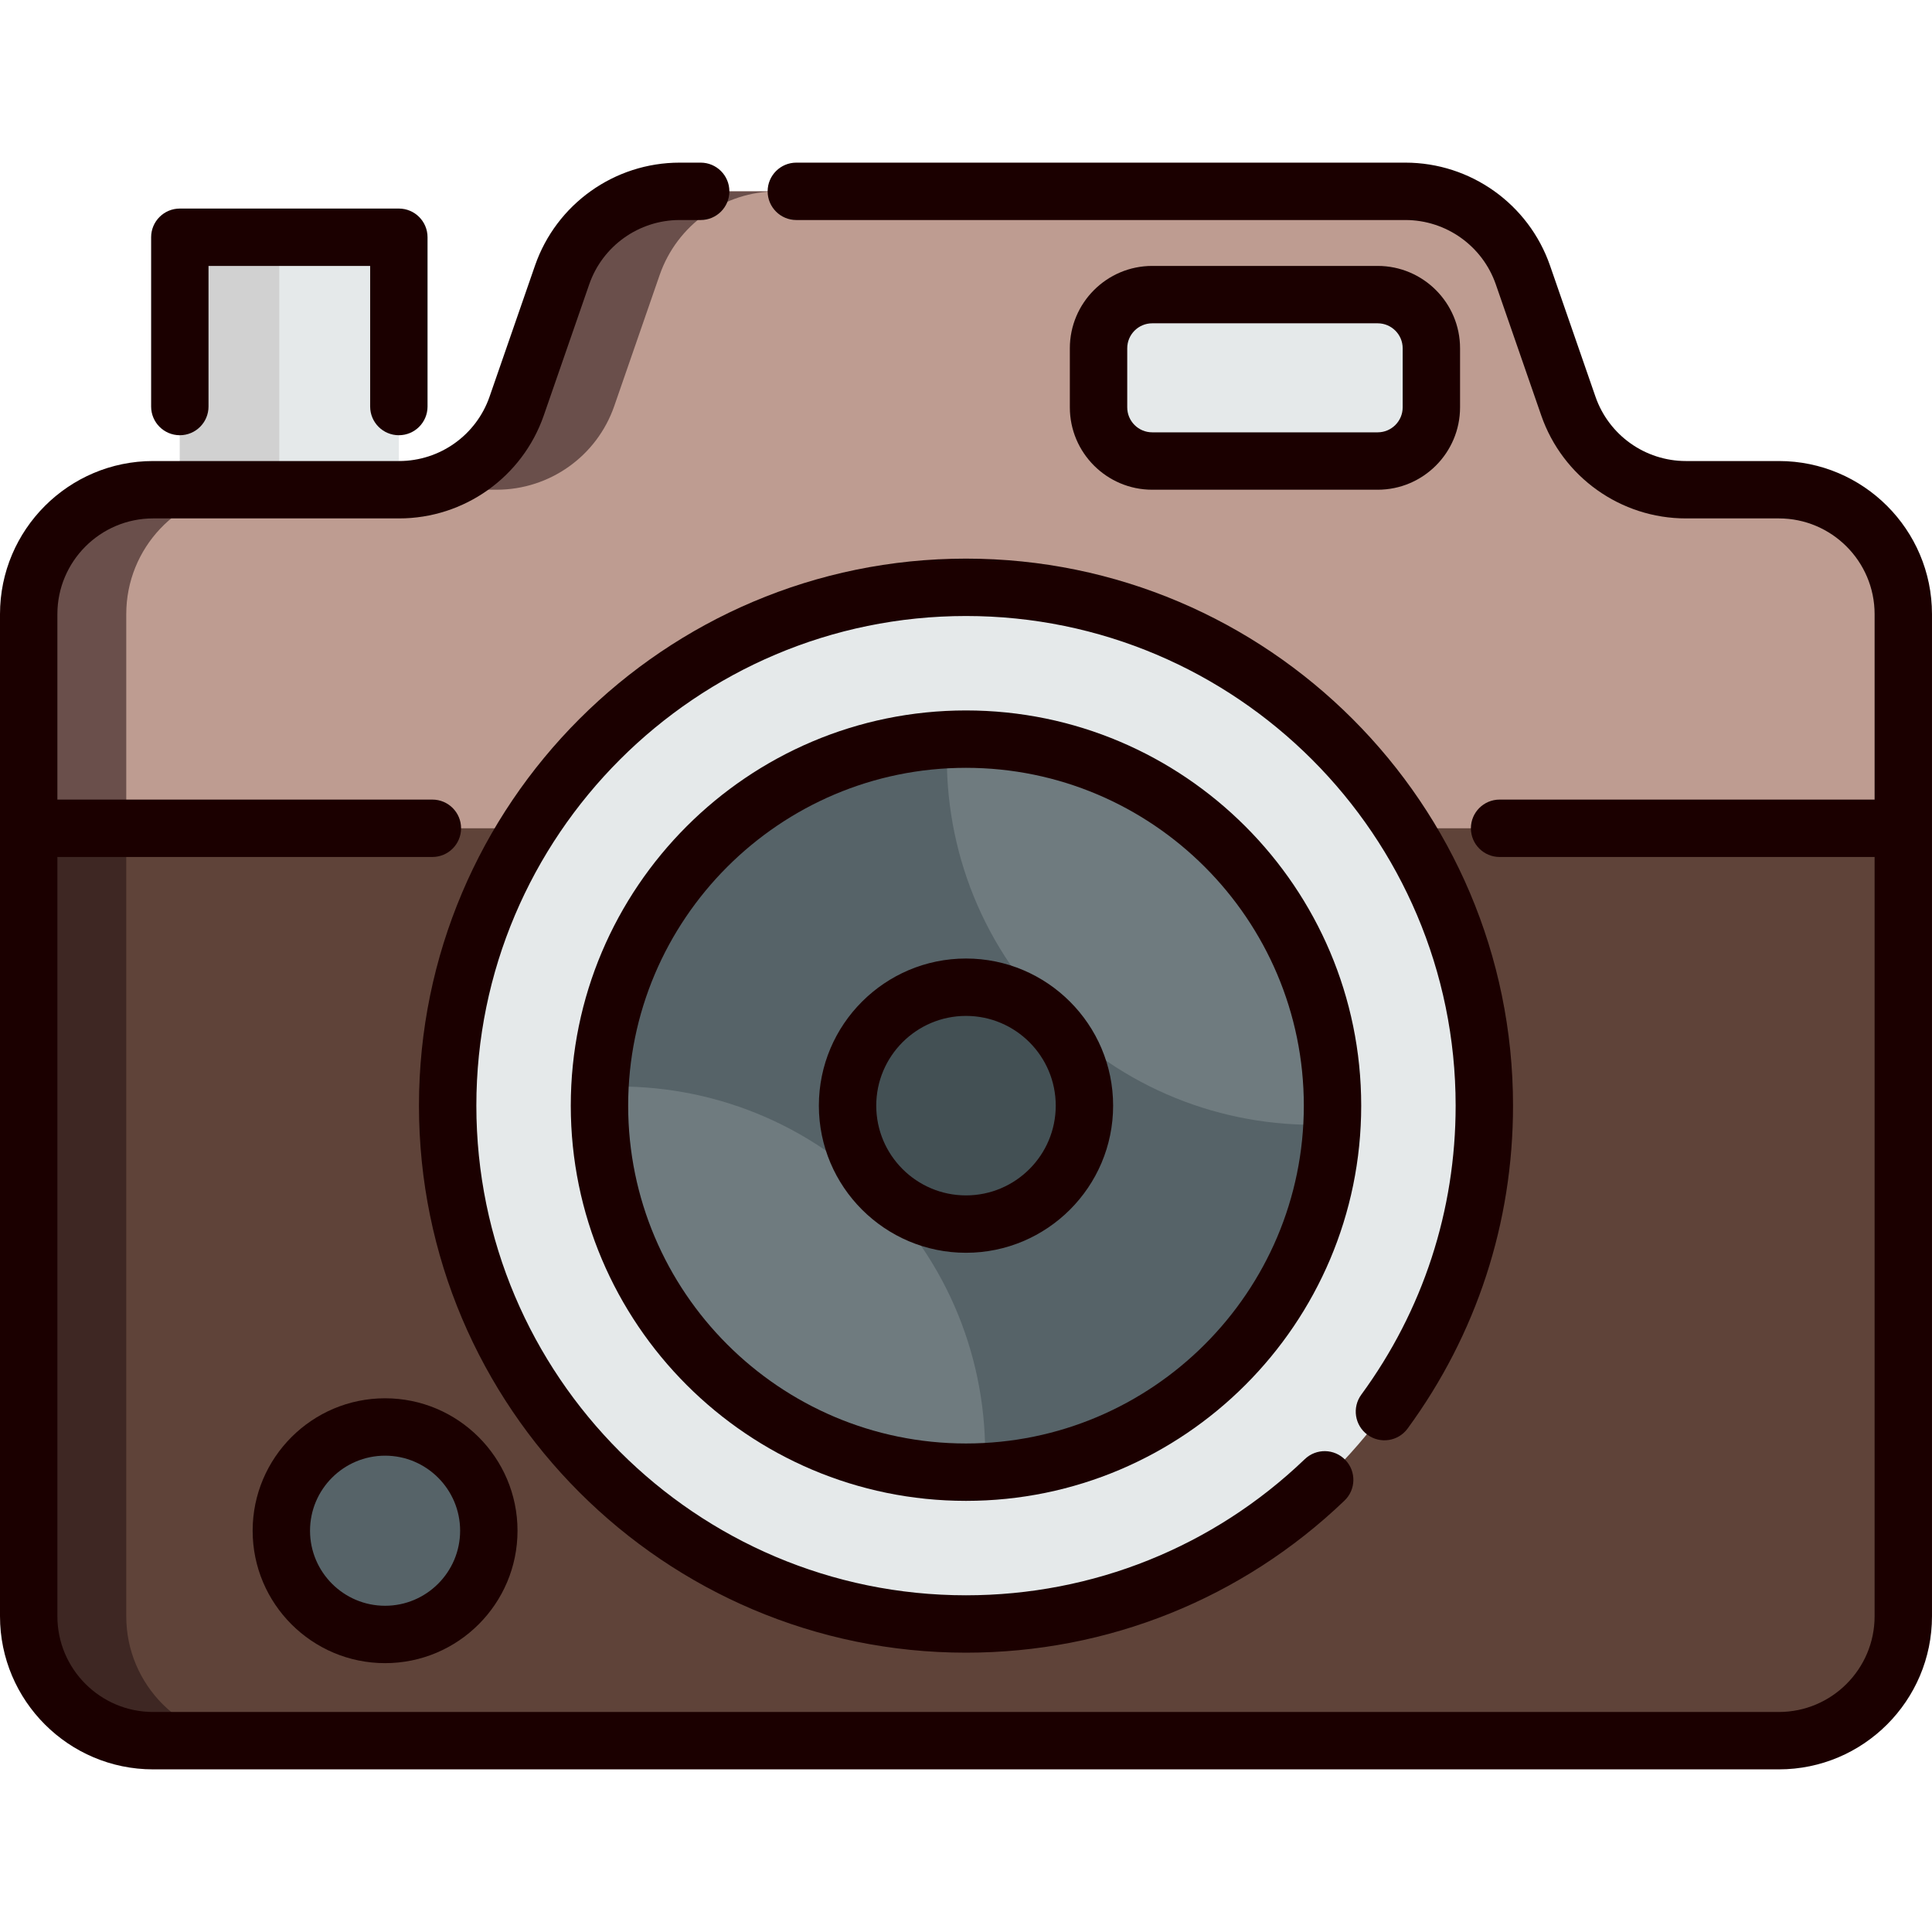
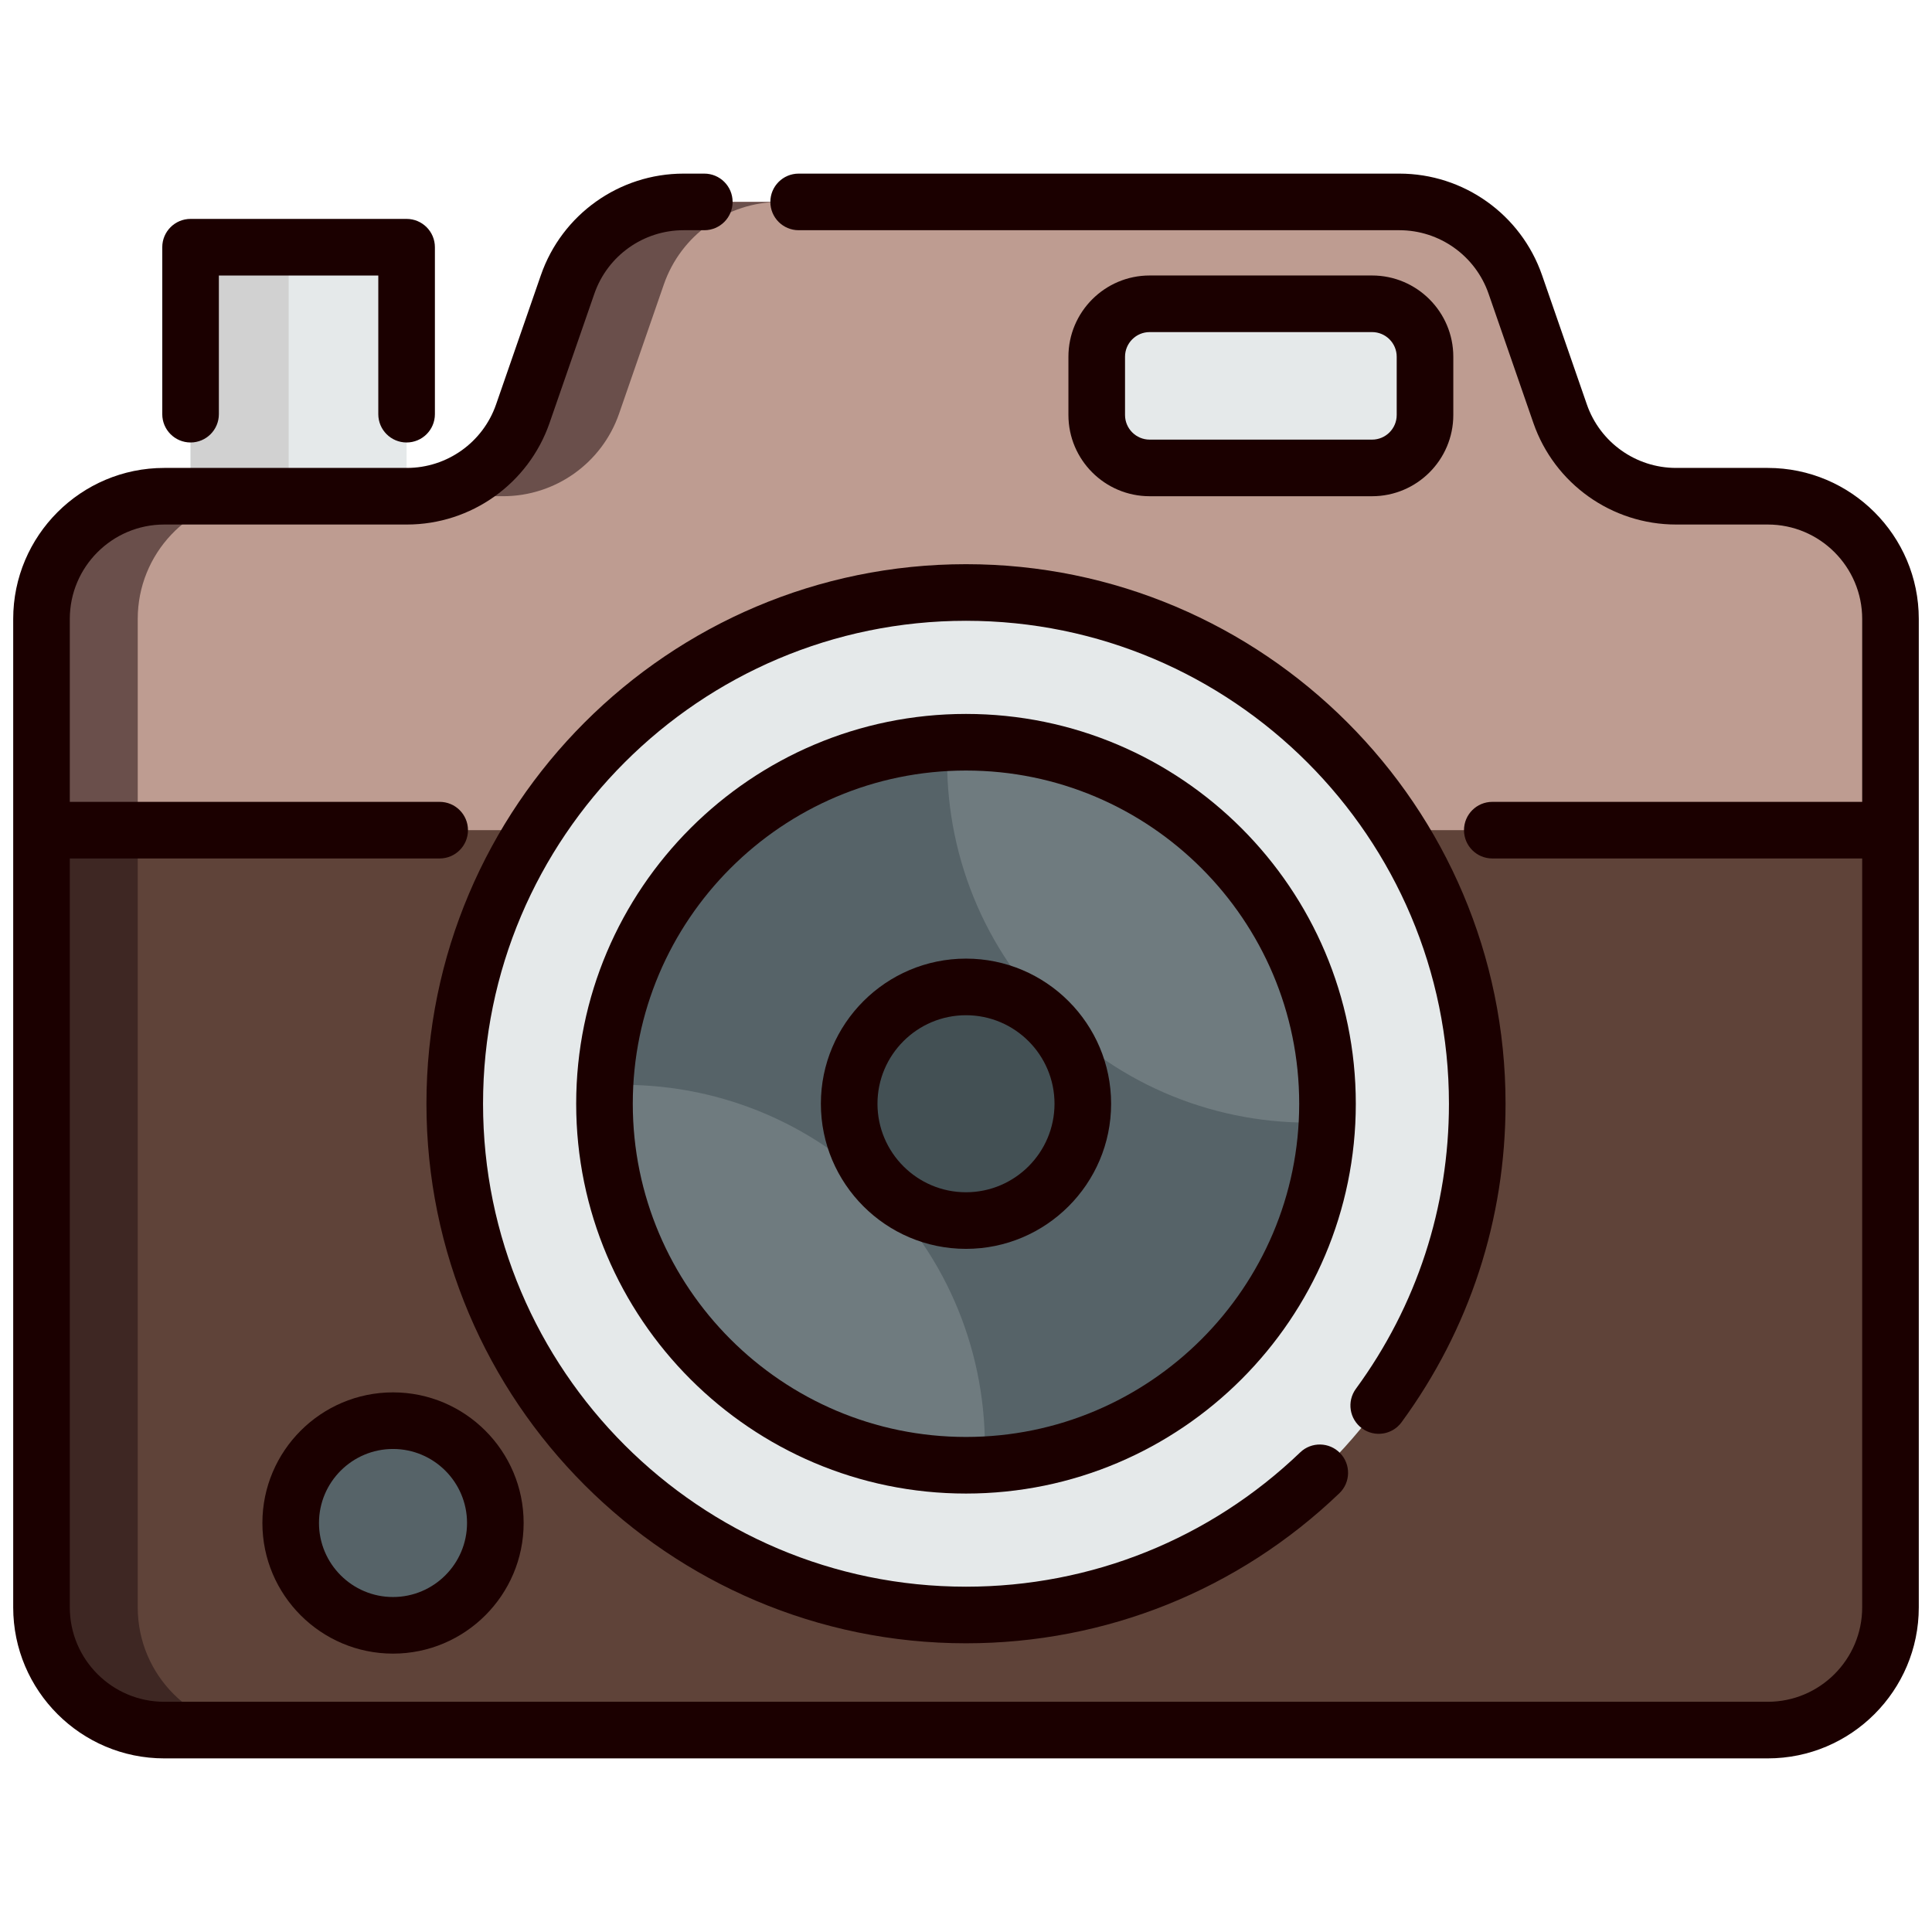
- <svg xmlns="http://www.w3.org/2000/svg" version="1.1" id="Layer_1" x="0px" y="0px" viewBox="0 0 505.003 505.003" xml:space="preserve" width="100%" height="100%" class="">
-   <g>
-     <g>
-       <g>
-         <g>
-           <polyline style="fill:#E5E9EA;" points="104.254,142.764 104.254,62.014 47.004,62.014 47.004,142.764   " data-original="#E5E9EA" class="" />
-           <polyline style="fill:#D1D1D1;" points="73.003,142.764 73.003,62.014 47.004,62.014 47.004,142.764   " data-original="#D1D1D1" />
-           <path style="fill:#BE9C91" d="M497.503,160.524v261.95c0,17.96-14.56,32.52-32.52,32.52H40.023c-17.96,0-32.52-14.56-32.52-32.52    v-261.95c0-17.96,14.56-32.52,32.52-32.52h64.303c13.85,0,26.19-8.77,30.73-21.86l11.87-34.26c4.54-13.09,16.87-21.87,30.73-21.87    h189.697c13.85,0,26.18,8.78,30.72,21.87l11.88,34.26c4.54,13.09,16.87,21.86,30.72,21.86h24.31    C482.943,128.004,497.503,142.564,497.503,160.524z" data-original="#BE9C91" class="" data-old_color="#FCB65F" />
-           <path style="fill:#6A4F4B" d="M65.523,454.994h-25.5c-17.96,0-32.52-14.56-32.52-32.52v-261.95c0-17.96,14.56-32.52,32.52-32.52    h23.48v0.06c-17.02,1.05-30.5,15.18-30.5,32.46v261.95C33.003,440.434,47.563,454.994,65.523,454.994z" data-original="#6A4F4B" class="" data-old_color="#E29A4B" />
-           <path style="fill:#6A4F4B" d="M203.156,50.014c-13.86,0-26.19,8.78-30.73,21.87l-11.87,34.26    c-4.54,13.09-16.88,21.86-30.73,21.86h-21.82v-0.21c12.32-1.4,22.92-9.73,27.05-21.65l11.87-34.26    c4.54-13.09,16.87-21.87,30.73-21.87H203.156z" data-original="#6A4F4B" class="" data-old_color="#E29A4B" />
-           <path style="fill:#5F4339" d="M497.503,216.504v205.97c0,17.96-14.56,32.52-32.52,32.52H40.023c-17.96,0-32.52-14.56-32.52-32.52    v-205.97H497.503z" data-original="#5F4339" class="" data-old_color="#53BCE9" />
-           <path style="fill:#3E2723" d="M65.523,454.994h-25.5c-17.96,0-32.52-14.56-32.52-32.52v-205.97h25.5v205.97    C33.003,440.434,47.563,454.994,65.523,454.994z" data-original="#3E2723" class="" data-old_color="#36A6CE" />
-           <circle style="fill:#E5E9EA;" cx="252.5" cy="289.005" r="135.487" data-original="#E5E9EA" class="" />
-           <path style="fill:#566368;" d="M348.303,289.004c0,28.21-12.19,53.57-31.6,71.11c-16.99,15.35-39.49,24.7-64.2,24.7    c-24.7,0-47.21-9.35-64.2-24.7c-19.41-17.53-31.61-42.9-31.61-71.11s12.2-53.58,31.61-71.1c16.99-15.36,39.5-24.7,64.2-24.7    c24.71,0,47.21,9.35,64.2,24.7C336.113,235.434,348.303,260.794,348.303,289.004z" data-original="#566368" class="" />
-           <g>
-             <path style="fill:#6F7B7F;" d="M320.239,221.261c19.947,19.947,29.26,46.499,27.938,72.627     c-26.128,1.322-52.68-7.99-72.627-27.938s-29.26-46.499-27.931-72.62C273.74,192.001,300.292,201.313,320.239,221.261z" data-original="#6F7B7F" class="" />
-             <path style="fill:#6F7B7F;" d="M229.447,312.053c19.947,19.947,29.26,46.499,27.938,72.627     c-26.121,1.329-52.687-7.983-72.634-27.931s-29.26-46.514-27.924-72.627C182.947,282.793,209.499,292.106,229.447,312.053z" data-original="#6F7B7F" class="" />
+ <svg xmlns="http://www.w3.org/2000/svg" version="1.1" id="Layer_1" x="0px" y="0px" viewBox="0 0 512 512" xml:space="preserve" width="100%" height="100%" class="">
+   <defs id="defs59" />
+   <g id="g54" transform="translate(3.4985,3.498)">
+     <g id="g52">
+       <g id="g50">
+         <g id="g32">
+           <polyline style="fill:#e5e9ea" points="104.254,142.764 104.254,62.014 47.004,62.014 47.004,142.764   " data-original="#E5E9EA" class="" id="polyline2" />
+           <polyline style="fill:#d1d1d1" points="73.003,142.764 73.003,62.014 47.004,62.014 47.004,142.764   " data-original="#D1D1D1" id="polyline4" />
+           <path style="fill:#be9c91" d="m 497.503,160.524 v 261.95 c 0,17.96 -14.56,32.52 -32.52,32.52 H 40.023 c -17.96,0 -32.52,-14.56 -32.52,-32.52 v -261.95 c 0,-17.96 14.56,-32.52 32.52,-32.52 h 64.303 c 13.85,0 26.19,-8.77 30.73,-21.86 l 11.87,-34.26 c 4.54,-13.09 16.87,-21.87 30.73,-21.87 h 189.697 c 13.85,0 26.18,8.78 30.72,21.87 l 11.88,34.26 c 4.54,13.09 16.87,21.86 30.72,21.86 h 24.31 c 17.96,0 32.52,14.56 32.52,32.52 z" data-original="#BE9C91" class="" data-old_color="#FCB65F" id="path6" />
+           <path style="fill:#6a4f4b" d="m 65.523,454.994 h -25.5 c -17.96,0 -32.52,-14.56 -32.52,-32.52 v -261.95 c 0,-17.96 14.56,-32.52 32.52,-32.52 h 23.48 v 0.06 c -17.02,1.05 -30.5,15.18 -30.5,32.46 v 261.95 c 0,17.96 14.56,32.52 32.52,32.52 z" data-original="#6A4F4B" class="" data-old_color="#E29A4B" id="path8" />
+           <path style="fill:#6a4f4b" d="m 203.156,50.014 c -13.86,0 -26.19,8.78 -30.73,21.87 l -11.87,34.26 c -4.54,13.09 -16.88,21.86 -30.73,21.86 h -21.82 v -0.21 c 12.32,-1.4 22.92,-9.73 27.05,-21.65 l 11.87,-34.26 c 4.54,-13.09 16.87,-21.87 30.73,-21.87 z" data-original="#6A4F4B" class="" data-old_color="#E29A4B" id="path10" />
+           <path style="fill:#5f4339" d="m 497.503,216.504 v 205.97 c 0,17.96 -14.56,32.52 -32.52,32.52 H 40.023 c -17.96,0 -32.52,-14.56 -32.52,-32.52 v -205.97 z" data-original="#5F4339" class="" data-old_color="#53BCE9" id="path12" />
+           <path style="fill:#3e2723" d="m 65.523,454.994 h -25.5 c -17.96,0 -32.52,-14.56 -32.52,-32.52 v -205.97 h 25.5 v 205.97 c 0,17.96 14.56,32.52 32.52,32.52 z" data-original="#3E2723" class="" data-old_color="#36A6CE" id="path14" />
+           <circle style="fill:#e5e9ea" cx="252.5" cy="289.005" r="135.487" data-original="#E5E9EA" class="" id="circle16" />
+           <path style="fill:#566368" d="m 348.303,289.004 c 0,28.21 -12.19,53.57 -31.6,71.11 -16.99,15.35 -39.49,24.7 -64.2,24.7 -24.7,0 -47.21,-9.35 -64.2,-24.7 -19.41,-17.53 -31.61,-42.9 -31.61,-71.11 0,-28.21 12.2,-53.58 31.61,-71.1 16.99,-15.36 39.5,-24.7 64.2,-24.7 24.71,0 47.21,9.35 64.2,24.7 19.41,17.53 31.6,42.89 31.6,71.1 z" data-original="#566368" class="" id="path18" />
+           <g id="g24">
+             <path style="fill:#6f7b7f" d="m 320.239,221.261 c 19.947,19.947 29.26,46.499 27.938,72.627 -26.128,1.322 -52.68,-7.99 -72.627,-27.938 -19.947,-19.948 -29.26,-46.499 -27.931,-72.62 26.121,-1.329 52.673,7.983 72.62,27.931 z" data-original="#6F7B7F" class="" id="path20" />
+             <path style="fill:#6f7b7f" d="m 229.447,312.053 c 19.947,19.947 29.26,46.499 27.938,72.627 -26.121,1.329 -52.687,-7.983 -72.634,-27.931 -19.947,-19.948 -29.26,-46.514 -27.924,-72.627 26.12,-1.329 52.672,7.984 72.62,27.931 z" data-original="#6F7B7F" class="" id="path22" />
          </g>
-           <circle style="fill:#435054;" cx="252.5" cy="289.005" r="30.958" data-original="#435054" class="" />
-           <path style="fill:#E5E9EA;" d="M301.175,120.507h58.937c7.748,0,14.03-6.281,14.03-14.03V91.039c0-7.748-6.281-14.03-14.03-14.03    h-58.937c-7.748,0-14.03,6.281-14.03,14.03v15.439C287.146,114.226,293.427,120.507,301.175,120.507z" data-original="#E5E9EA" class="" />
-           <circle style="fill:#566368;" cx="100.654" cy="400.111" r="27.117" data-original="#566368" class="" />
+           <circle style="fill:#435054" cx="252.5" cy="289.005" r="30.958" data-original="#435054" class="" id="circle26" />
+           <path style="fill:#e5e9ea" d="m 301.175,120.507 h 58.937 c 7.748,0 14.03,-6.281 14.03,-14.03 V 91.039 c 0,-7.748 -6.281,-14.03 -14.03,-14.03 h -58.937 c -7.748,0 -14.03,6.281 -14.03,14.03 v 15.439 c 0.001,7.748 6.282,14.029 14.03,14.029 z" data-original="#E5E9EA" class="" id="path28" />
+           <circle style="fill:#566368" cx="100.654" cy="400.111" r="27.117" data-original="#566368" class="" id="circle30" />
        </g>
-         <g>
-           <path d="M109.513,289.005c0,78.843,64.144,142.987,142.987,142.987c37.063,0,72.203-14.122,98.947-39.765    c2.99-2.867,3.09-7.614,0.223-10.604c-2.866-2.991-7.614-3.09-10.604-0.223c-23.938,22.952-55.392,35.592-88.566,35.592    c-70.572,0-127.987-57.415-127.987-127.987c0-70.573,57.415-127.988,127.987-127.988c70.573,0,127.988,57.415,127.988,127.988    c0,27.394-8.528,53.516-24.661,75.543c-2.447,3.342-1.723,8.035,1.619,10.482c3.343,2.448,8.035,1.723,10.482-1.619    c18.03-24.616,27.56-53.803,27.56-84.406c0-78.844-64.144-142.988-142.988-142.988    C173.657,146.017,109.513,210.161,109.513,289.005z" data-original="#1B0000" class="active-path" style="fill:#1B0000" data-old_color="#000000" />
-           <path d="M252.5,185.701c-56.962,0-103.304,46.342-103.304,103.304S195.538,392.309,252.5,392.309s103.304-46.342,103.304-103.304    S309.462,185.701,252.5,185.701z M252.5,377.309c-48.691,0-88.304-39.613-88.304-88.304s39.613-88.304,88.304-88.304    s88.304,39.613,88.304,88.304S301.191,377.309,252.5,377.309z" data-original="#1B0000" class="active-path" style="fill:#1B0000" data-old_color="#000000" />
-           <path d="M252.5,250.547c-21.206,0-38.458,17.252-38.458,38.458s17.252,38.458,38.458,38.458s38.458-17.252,38.458-38.458    S273.706,250.547,252.5,250.547z M252.5,312.463c-12.935,0-23.458-10.523-23.458-23.458c0-12.935,10.523-23.458,23.458-23.458    s23.458,10.523,23.458,23.458C275.958,301.94,265.435,312.463,252.5,312.463z" data-original="#1B0000" class="active-path" style="fill:#1B0000" data-old_color="#000000" />
-           <path d="M360.112,128.008c11.872,0,21.53-9.658,21.53-21.53V91.039c0-11.872-9.658-21.53-21.53-21.53h-58.937    c-11.872,0-21.53,9.658-21.53,21.53v15.438c0,11.872,9.658,21.53,21.53,21.53H360.112z M294.646,106.478V91.039    c0-3.601,2.929-6.53,6.53-6.53h58.937c3.601,0,6.53,2.929,6.53,6.53v15.438c0,3.601-2.929,6.53-6.53,6.53h-58.937    C297.575,113.008,294.646,110.078,294.646,106.478z" data-original="#1B0000" class="active-path" style="fill:#1B0000" data-old_color="#000000" />
-           <path d="M66.038,400.112c0,19.088,15.529,34.617,34.617,34.617s34.617-15.529,34.617-34.617s-15.529-34.617-34.617-34.617    S66.038,381.024,66.038,400.112z M120.271,400.112c0,10.817-8.8,19.617-19.617,19.617s-19.617-8.8-19.617-19.617    s8.8-19.617,19.617-19.617S120.271,389.295,120.271,400.112z" data-original="#1B0000" class="active-path" style="fill:#1B0000" data-old_color="#000000" />
-           <path d="M505.003,216.504c0-0.023-0.003-0.045-0.003-0.068v-55.908c0-22.067-17.953-40.02-40.02-40.02h-24.303    c-10.651,0-20.151-6.761-23.64-16.825l-11.877-34.26c-5.581-16.097-20.776-26.911-37.813-26.911H208.152    c-4.142,0-7.5,3.358-7.5,7.5s3.358,7.5,7.5,7.5h159.196c10.651,0,20.151,6.761,23.64,16.824l11.877,34.26    c5.581,16.097,20.776,26.912,37.813,26.912h24.303c13.796,0,25.02,11.224,25.02,25.02v48.476h-98.025c-4.142,0-7.5,3.358-7.5,7.5    s3.358,7.5,7.5,7.5H490v198.468c0,13.796-11.224,25.02-25.02,25.02H40.02c-13.796,0-25.02-11.224-25.02-25.02V224.004h98.021    c4.142,0,7.5-3.358,7.5-7.5s-3.358-7.5-7.5-7.5H15v-48.476c0-13.796,11.224-25.02,25.02-25.02h64.306    c17.036,0,32.231-10.815,37.812-26.912l11.877-34.26c3.489-10.063,12.989-16.824,23.64-16.824h5.496c4.142,0,7.5-3.358,7.5-7.5    s-3.358-7.5-7.5-7.5h-5.496c-17.036,0-32.232,10.814-37.813,26.911l-11.877,34.26c-3.489,10.063-12.988,16.825-23.639,16.825    H40.02c-22.067,0-40.02,17.953-40.02,40.02v261.944c0,22.067,17.953,40.02,40.02,40.02h424.96c22.067,0,40.02-17.953,40.02-40.02    v-205.9C505,216.549,505.003,216.527,505.003,216.504z" data-original="#1B0000" class="active-path" style="fill:#1B0000" data-old_color="#000000" />
-           <path d="M47.004,113.764c4.142,0,7.5-3.358,7.5-7.5v-36.75h42.25v36.75c0,4.142,3.358,7.5,7.5,7.5s7.5-3.358,7.5-7.5v-44.25    c0-4.142-3.358-7.5-7.5-7.5h-57.25c-4.142,0-7.5,3.358-7.5,7.5v44.25C39.504,110.406,42.862,113.764,47.004,113.764z" data-original="#1B0000" class="active-path" style="fill:#1B0000" data-old_color="#000000" />
+         <g id="g48">
+           <path d="m 109.513,289.005 c 0,78.843 64.144,142.987 142.987,142.987 37.063,0 72.203,-14.122 98.947,-39.765 2.99,-2.867 3.09,-7.614 0.223,-10.604 -2.866,-2.991 -7.614,-3.09 -10.604,-0.223 -23.938,22.952 -55.392,35.592 -88.566,35.592 -70.572,0 -127.987,-57.415 -127.987,-127.987 0,-70.573 57.415,-127.988 127.987,-127.988 70.573,0 127.988,57.415 127.988,127.988 0,27.394 -8.528,53.516 -24.661,75.543 -2.447,3.342 -1.723,8.035 1.619,10.482 3.343,2.448 8.035,1.723 10.482,-1.619 18.03,-24.616 27.56,-53.803 27.56,-84.406 0,-78.844 -64.144,-142.988 -142.988,-142.988 -78.843,0 -142.987,64.144 -142.987,142.988 z" data-original="#1B0000" class="active-path" style="fill:#1b0000" data-old_color="#000000" id="path34" />
+           <path d="m 252.5,185.701 c -56.962,0 -103.304,46.342 -103.304,103.304 0,56.962 46.342,103.304 103.304,103.304 56.962,0 103.304,-46.342 103.304,-103.304 0,-56.962 -46.342,-103.304 -103.304,-103.304 z m 0,191.608 c -48.691,0 -88.304,-39.613 -88.304,-88.304 0,-48.691 39.613,-88.304 88.304,-88.304 48.691,0 88.304,39.613 88.304,88.304 0,48.691 -39.613,88.304 -88.304,88.304 z" data-original="#1B0000" class="active-path" style="fill:#1b0000" data-old_color="#000000" id="path36" />
+           <path d="m 252.5,250.547 c -21.206,0 -38.458,17.252 -38.458,38.458 0,21.206 17.252,38.458 38.458,38.458 21.206,0 38.458,-17.252 38.458,-38.458 0,-21.206 -17.252,-38.458 -38.458,-38.458 z m 0,61.916 c -12.935,0 -23.458,-10.523 -23.458,-23.458 0,-12.935 10.523,-23.458 23.458,-23.458 12.935,0 23.458,10.523 23.458,23.458 0,12.935 -10.523,23.458 -23.458,23.458 z" data-original="#1B0000" class="active-path" style="fill:#1b0000" data-old_color="#000000" id="path38" />
+           <path d="m 360.112,128.008 c 11.872,0 21.53,-9.658 21.53,-21.53 V 91.039 c 0,-11.872 -9.658,-21.53 -21.53,-21.53 h -58.937 c -11.872,0 -21.53,9.658 -21.53,21.53 v 15.438 c 0,11.872 9.658,21.53 21.53,21.53 h 58.937 z m -65.466,-21.53 V 91.039 c 0,-3.601 2.929,-6.53 6.53,-6.53 h 58.937 c 3.601,0 6.53,2.929 6.53,6.53 v 15.438 c 0,3.601 -2.929,6.53 -6.53,6.53 h -58.937 c -3.601,10e-4 -6.53,-2.929 -6.53,-6.529 z" data-original="#1B0000" class="active-path" style="fill:#1b0000" data-old_color="#000000" id="path40" />
+           <path d="m 66.038,400.112 c 0,19.088 15.529,34.617 34.617,34.617 19.088,0 34.617,-15.529 34.617,-34.617 0,-19.088 -15.529,-34.617 -34.617,-34.617 -19.088,0 -34.617,15.529 -34.617,34.617 z m 54.233,0 c 0,10.817 -8.8,19.617 -19.617,19.617 -10.817,0 -19.617,-8.8 -19.617,-19.617 0,-10.817 8.8,-19.617 19.617,-19.617 10.817,0 19.617,8.8 19.617,19.617 z" data-original="#1B0000" class="active-path" style="fill:#1b0000" data-old_color="#000000" id="path42" />
+           <path d="m 505.003,216.504 c 0,-0.023 -0.003,-0.045 -0.003,-0.068 v -55.908 c 0,-22.067 -17.953,-40.02 -40.02,-40.02 h -24.303 c -10.651,0 -20.151,-6.761 -23.64,-16.825 L 405.16,69.423 C 399.579,53.326 384.384,42.512 367.347,42.512 H 208.152 c -4.142,0 -7.5,3.358 -7.5,7.5 0,4.142 3.358,7.5 7.5,7.5 h 159.196 c 10.651,0 20.151,6.761 23.64,16.824 l 11.877,34.26 c 5.581,16.097 20.776,26.912 37.813,26.912 h 24.303 c 13.796,0 25.02,11.224 25.02,25.02 v 48.476 h -98.025 c -4.142,0 -7.5,3.358 -7.5,7.5 0,4.142 3.358,7.5 7.5,7.5 H 490 v 198.468 c 0,13.796 -11.224,25.02 -25.02,25.02 H 40.02 C 26.224,447.492 15,436.268 15,422.472 V 224.004 h 98.021 c 4.142,0 7.5,-3.358 7.5,-7.5 0,-4.142 -3.358,-7.5 -7.5,-7.5 H 15 v -48.476 c 0,-13.796 11.224,-25.02 25.02,-25.02 h 64.306 c 17.036,0 32.231,-10.815 37.812,-26.912 l 11.877,-34.26 c 3.489,-10.063 12.989,-16.824 23.64,-16.824 h 5.496 c 4.142,0 7.5,-3.358 7.5,-7.5 0,-4.142 -3.358,-7.5 -7.5,-7.5 h -5.496 c -17.036,0 -32.232,10.814 -37.813,26.911 l -11.877,34.26 c -3.489,10.063 -12.988,16.825 -23.639,16.825 H 40.02 C 17.953,120.508 0,138.461 0,160.528 v 261.944 c 0,22.067 17.953,40.02 40.02,40.02 h 424.96 c 22.067,0 40.02,-17.953 40.02,-40.02 v -205.9 c 0,-0.023 0.003,-0.045 0.003,-0.068 z" data-original="#1B0000" class="active-path" style="fill:#1b0000" data-old_color="#000000" id="path44" />
+           <path d="m 47.004,113.764 c 4.142,0 7.5,-3.358 7.5,-7.5 v -36.75 h 42.25 v 36.75 c 0,4.142 3.358,7.5 7.5,7.5 4.142,0 7.5,-3.358 7.5,-7.5 v -44.25 c 0,-4.142 -3.358,-7.5 -7.5,-7.5 h -57.25 c -4.142,0 -7.5,3.358 -7.5,7.5 v 44.25 c 0,4.142 3.358,7.5 7.5,7.5 z" data-original="#1B0000" class="active-path" style="fill:#1b0000" data-old_color="#000000" id="path46" />
        </g>
      </g>
    </g>
  </g>
</svg>
